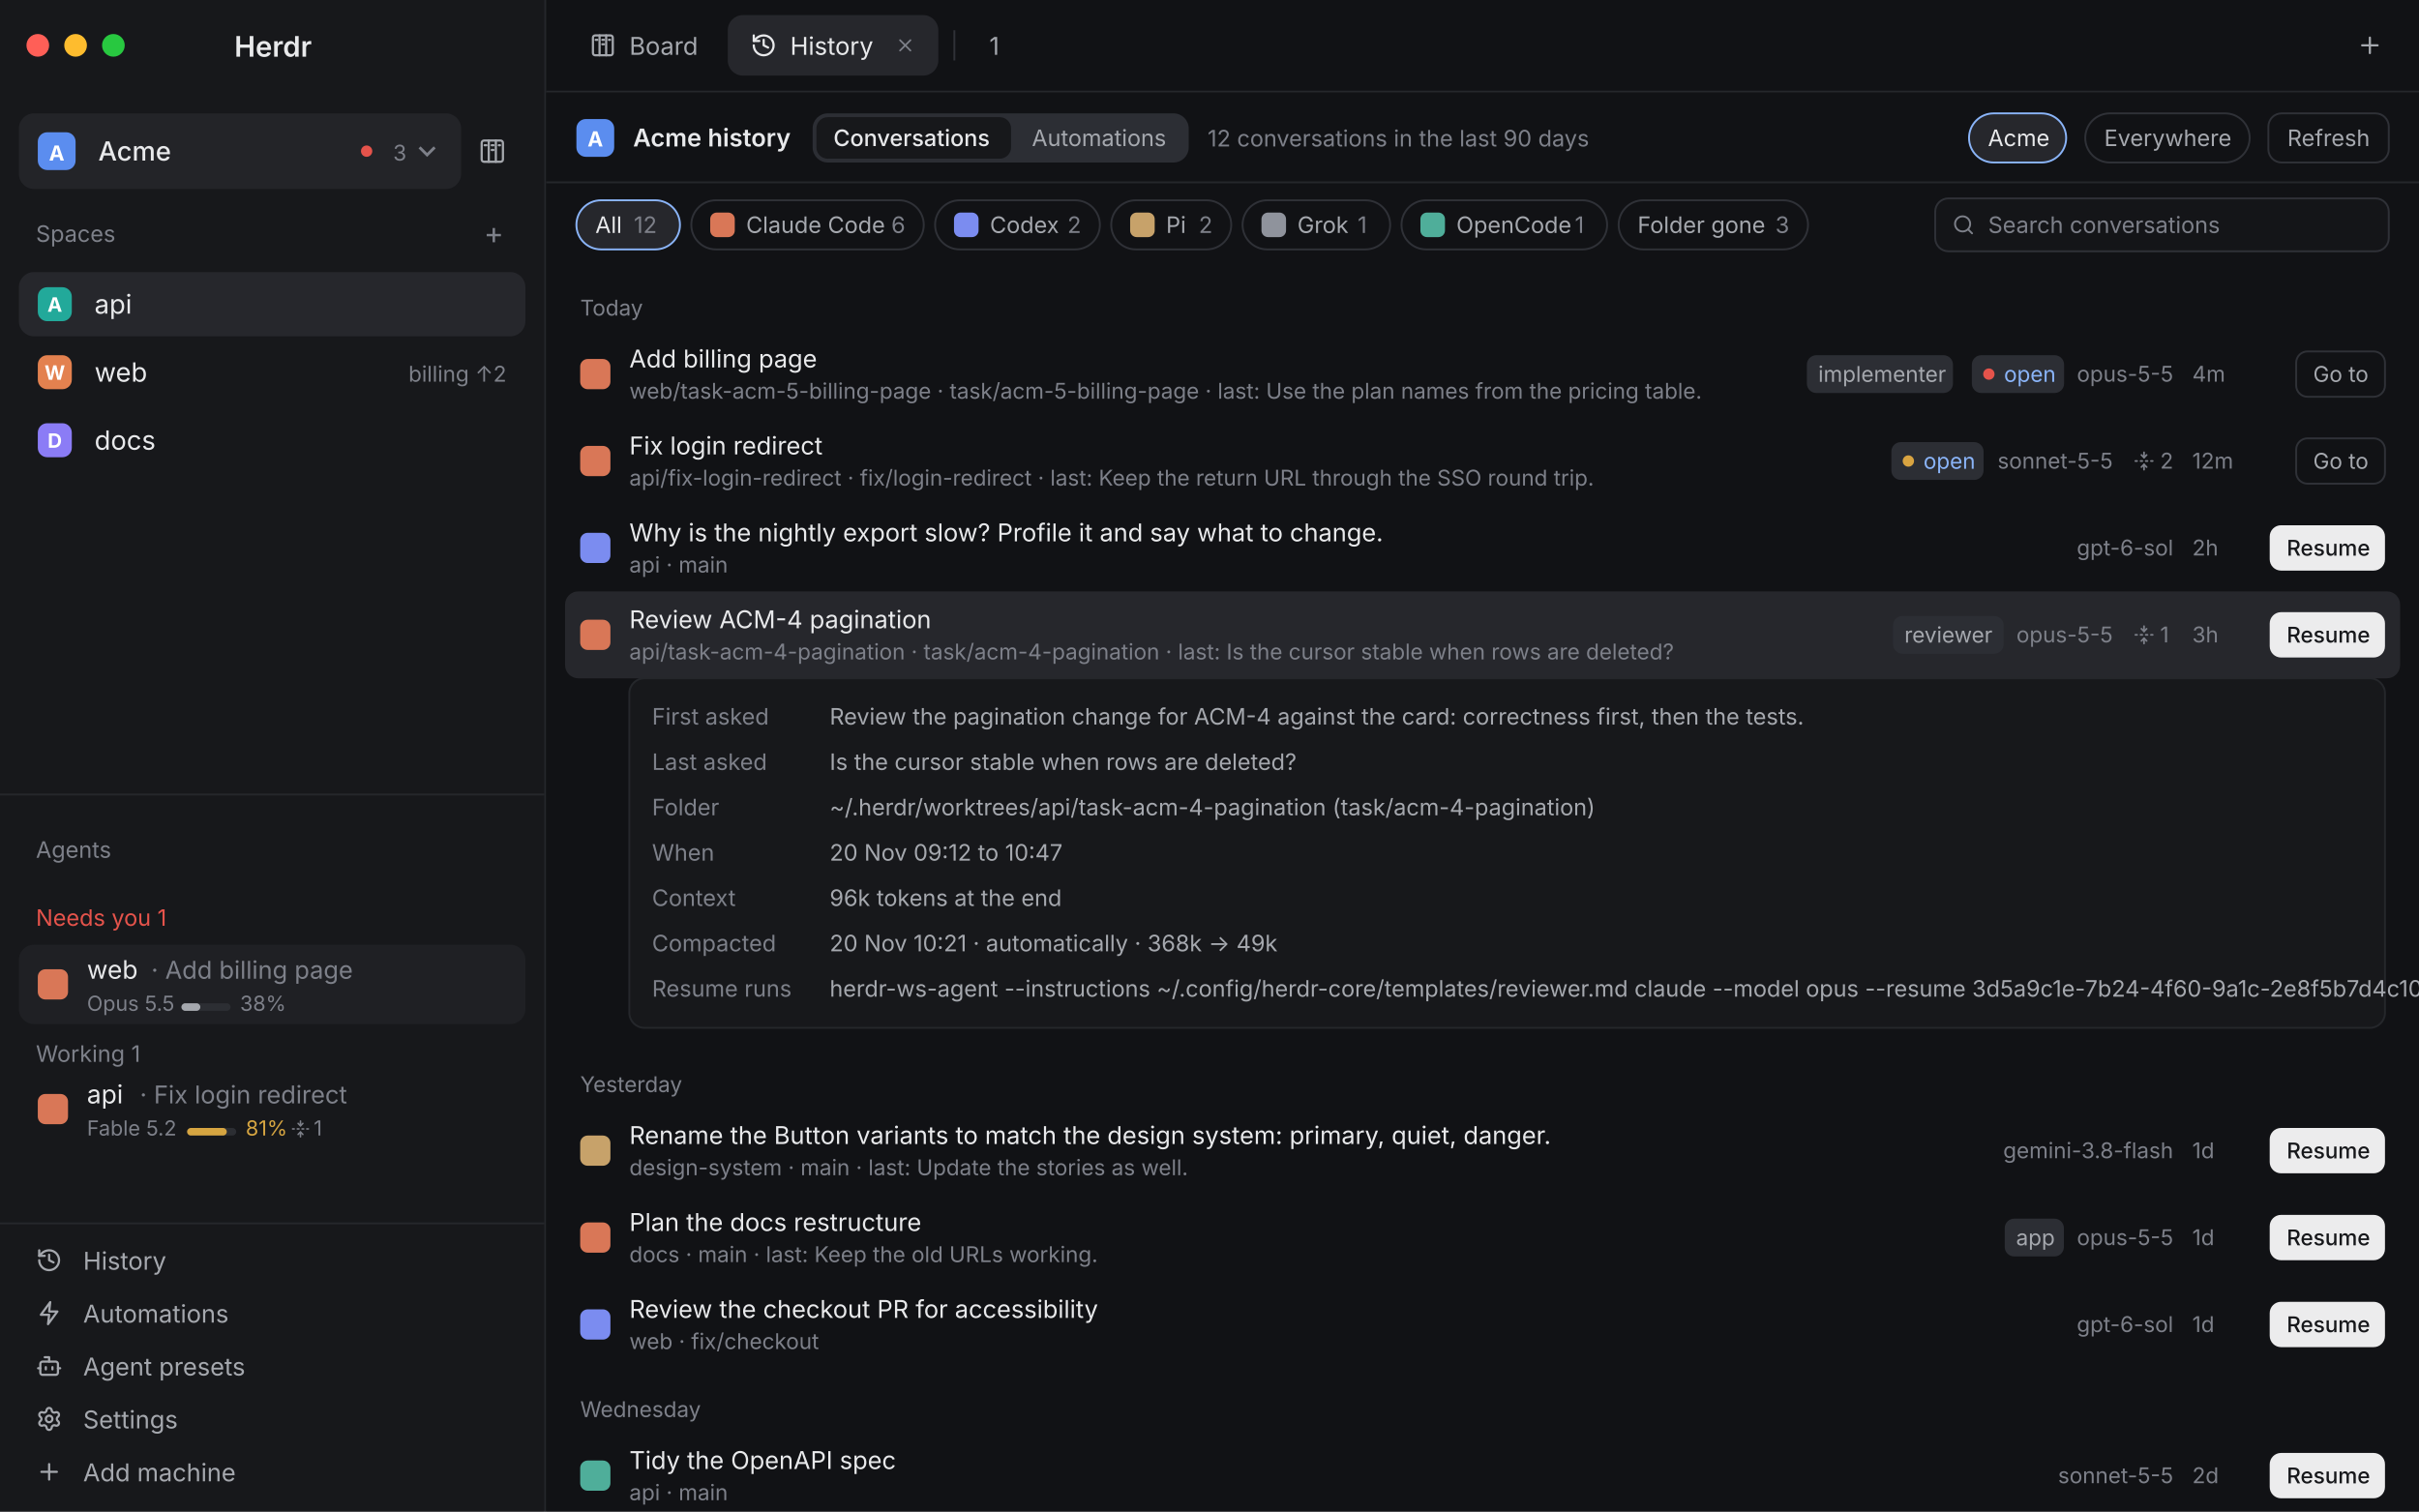
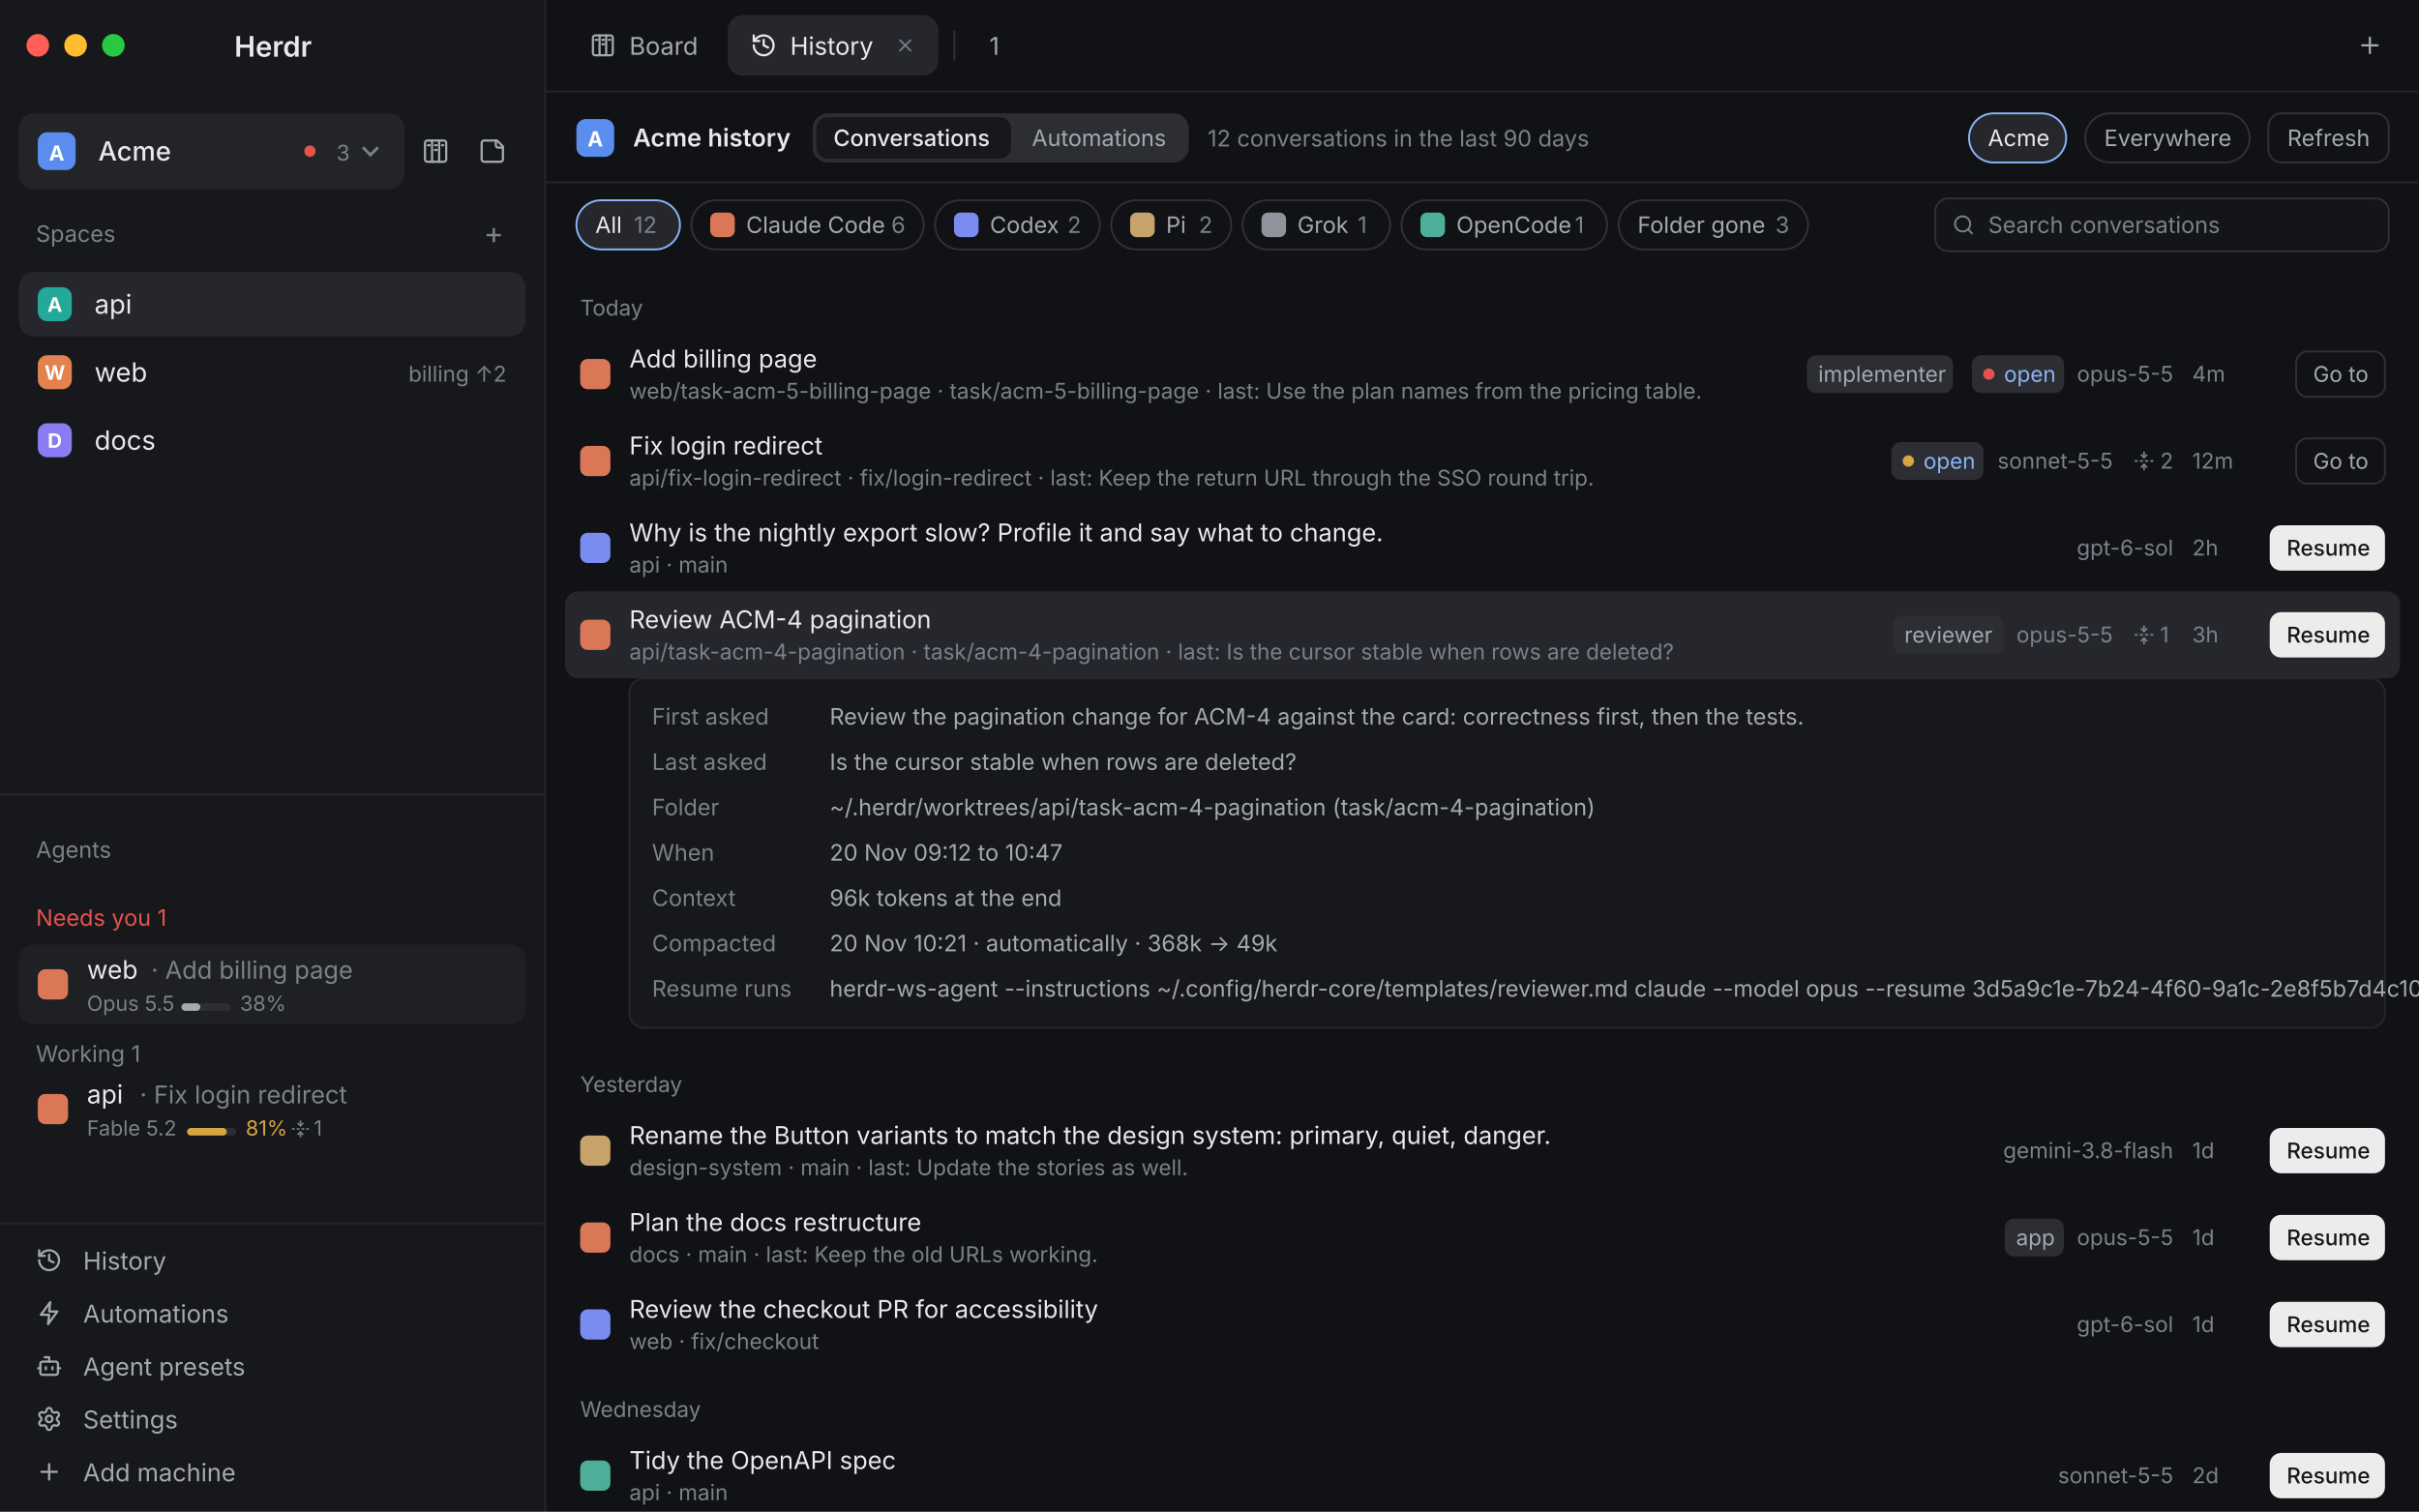
<svg xmlns="http://www.w3.org/2000/svg" width="1280" height="800" viewBox="0 0 1280 800" font-family="Geist, -apple-system, 'Helvetica Neue', sans-serif">
  <defs>
    <filter id="shadow" x="-20%" y="-20%" width="140%" height="140%">
      <feDropShadow dx="0" dy="8" stdDeviation="12" flood-color="#000" flood-opacity="0.45" />
    </filter>
    <clipPath id="pane">
      <rect x="289" y="49" width="991" height="751" />
    </clipPath>
  </defs>
  <rect x="0" y="0" width="1280" height="800" rx="0" fill="#111215" />
  <rect width="288" height="800" fill="#17181b" />
  <rect x="288" width="1" height="800" fill="#25272b" />
  <circle cx="20" cy="24" r="6" fill="#ff5f57" />
  <circle cx="40" cy="24" r="6" fill="#febc2e" />
  <circle cx="60" cy="24" r="6" fill="#28c840" />
  <text x="124" y="30" fill="#e8e9eb" font-size="15" font-weight="600">Herdr</text>
-   <rect x="10" y="60" width="234" height="40" rx="8" fill="#232428" />
+   <rect x="10" y="60" width="204" height="40" rx="8" fill="#232428" />
  <rect x="20" y="70" width="20" height="20" rx="5" fill="#5b8def" />
  <text x="30" y="85" fill="#fff" font-size="11" font-weight="700" text-anchor="middle">A</text>
  <text x="52" y="85" fill="#e8e9eb" font-size="14" font-weight="500">Acme</text>
-   <circle cx="194" cy="80" r="3" fill="#e5534b" />
-   <text x="208" y="85" fill="#7d8089" font-size="11.5">3</text>
-   <path d="M222 78 l4 4 l4 -4" stroke="#7d8089" stroke-width="1.5" fill="none" />
-   <g transform="translate(253 72.5) scale(0.625)" fill="none" stroke="#a5a8ae" stroke-width="1.87" stroke-linecap="round" stroke-linejoin="round">
+   <circle cx="164" cy="80" r="3" fill="#e5534b" />
+   <text x="178" y="85" fill="#7d8089" font-size="11.5">3</text>
+   <path d="M192 78 l4 4 l4 -4" stroke="#7d8089" stroke-width="1.5" fill="none" />
+   <g transform="translate(223 72.5) scale(0.625)" fill="none" stroke="#a5a8ae" stroke-width="1.87" stroke-linecap="round" stroke-linejoin="round">
    <rect x="3" y="3" width="18" height="18" rx="2" />
    <path d="M9 3v18" />
    <path d="M15 3v18" />
    <path d="M5.5 7h1.5" />
    <path d="M11.5 7h1.5" />
    <path d="M11.5 11h1.5" />
    <path d="M17.5 7h1" />
+   </g>
+   <g transform="translate(253 72.5) scale(0.625)" fill="none" stroke="#a5a8ae" stroke-width="1.87" stroke-linecap="round" stroke-linejoin="round">
+     <path d="M16 3H5a2 2 0 0 0-2 2v14a2 2 0 0 0 2 2h14a2 2 0 0 0 2-2V8Z" />
+     <path d="M15 3v4a2 2 0 0 0 2 2h4" />
  </g>
  <text x="19" y="128" fill="#7d8089" font-size="12">Spaces</text>
  <text x="256" y="129" fill="#7d8089" font-size="16">+</text>
  <rect x="10" y="144" width="268" height="34" rx="8" fill="#26272c" />
  <rect x="20" y="152" width="18" height="18" rx="5" fill="#22a99a" />
  <text x="29" y="165" fill="#fff" font-size="10.5" font-weight="700" text-anchor="middle">A</text>
  <text x="50" y="166" fill="#e8e9eb" font-size="14">api</text>
  <rect x="20" y="188" width="18" height="18" rx="5" fill="#e3814f" />
  <text x="29" y="201" fill="#fff" font-size="10.5" font-weight="700" text-anchor="middle">W</text>
  <text x="50" y="202" fill="#e8e9eb" font-size="14">web</text>
  <text x="268" y="202" fill="#7d8089" font-size="11.5" text-anchor="end">billing ↑2</text>
  <rect x="20" y="224" width="18" height="18" rx="5" fill="#8b7cf6" />
  <text x="29" y="237" fill="#fff" font-size="10.5" font-weight="700" text-anchor="middle">D</text>
  <text x="50" y="238" fill="#e8e9eb" font-size="14">docs</text>
  <rect y="420" width="288" height="1" fill="#25272b" />
  <text x="19" y="454" fill="#7d8089" font-size="12">Agents</text>
  <text x="19" y="490" fill="#e5534b" font-size="12">Needs you 1</text>
  <rect x="10" y="500" width="268" height="42" rx="8" fill="#1f2024" />
  <rect x="20" y="513" width="16" height="16" rx="4" fill="#d97757" />
  <text x="46" y="518" fill="#e8e9eb" font-size="13.5">web</text>
  <text x="80" y="518" fill="#7d8089" font-size="13">· Add billing page</text>
  <text x="46" y="535" fill="#7d8089" font-size="11">Opus 5.5</text>
  <rect x="96" y="531" width="26" height="4" rx="2" fill="#2c2e33" />
  <rect x="96" y="531" width="10" height="4" rx="2" fill="#a5a8ae" />
  <text x="127" y="535" fill="#7d8089" font-size="11">38%</text>
  <text x="19" y="562" fill="#7d8089" font-size="12">Working 1</text>
  <rect x="20" y="579" width="16" height="16" rx="4" fill="#d97757" />
  <text x="46" y="584" fill="#e8e9eb" font-size="13.5">api</text>
  <text x="74" y="584" fill="#7d8089" font-size="13">· Fix login redirect</text>
  <text x="46" y="601" fill="#7d8089" font-size="11">Fable 5.2</text>
  <rect x="99" y="597" width="26" height="4" rx="2" fill="#2c2e33" />
  <rect x="99" y="597" width="21" height="4" rx="2" fill="#d6a541" />
  <text x="130" y="601" fill="#d6a541" font-size="11">81%</text>
  <g transform="translate(154 592.5) scale(0.4167)" fill="none" stroke="#7d8089" stroke-width="2" stroke-linecap="round" stroke-linejoin="round">
    <path d="M12 22v-6" />
    <path d="M12 8V2" />
    <path d="M4 12H2" />
    <path d="M10 12H8" />
    <path d="M16 12h-2" />
    <path d="M22 12h-2" />
    <path d="m15 19-3-3-3 3" />
    <path d="m15 5-3 3-3-3" />
  </g>
  <text x="166" y="601" fill="#7d8089" font-size="11">1</text>
  <rect y="647" width="288" height="1" fill="#25272b" />
  <g transform="translate(19 660) scale(0.5833)" fill="none" stroke="#a5a8ae" stroke-width="2.00" stroke-linecap="round" stroke-linejoin="round">
    <path d="M3 12a9 9 0 1 0 9-9 9.75 9.75 0 0 0-6.74 2.74L3 8" />
    <path d="M3 3v5h5" />
    <path d="M12 7v5l4 2" />
  </g>
  <text x="44" y="672" fill="#a5a8ae" font-size="13">History</text>
  <g transform="translate(19 688) scale(0.5833)" fill="none" stroke="#a5a8ae" stroke-width="2.00" stroke-linecap="round" stroke-linejoin="round">
    <path d="M13 2 4.5 13.5H12L11 22l8.5-11.5H12z" />
  </g>
  <text x="44" y="700" fill="#a5a8ae" font-size="13">Automations</text>
  <g transform="translate(19 716) scale(0.5833)" fill="none" stroke="#a5a8ae" stroke-width="2.00" stroke-linecap="round" stroke-linejoin="round">
    <path d="M12 8V4H8" />
    <rect width="16" height="12" x="4" y="8" rx="2" />
    <path d="M2 14h2" />
    <path d="M20 14h2" />
    <path d="M15 13v2" />
    <path d="M9 13v2" />
  </g>
  <text x="44" y="728" fill="#a5a8ae" font-size="13">Agent presets</text>
  <g transform="translate(19 744) scale(0.5833)" fill="none" stroke="#a5a8ae" stroke-width="2.00" stroke-linecap="round" stroke-linejoin="round">
    <path d="M9.671 4.136a2.34 2.34 0 0 1 4.659 0 2.34 2.34 0 0 0 3.319 1.915 2.34 2.34 0 0 1 2.33 4.033 2.34 2.34 0 0 0 0 3.831 2.34 2.34 0 0 1-2.33 4.033 2.34 2.34 0 0 0-3.319 1.915 2.34 2.34 0 0 1-4.659 0 2.34 2.34 0 0 0-3.32-1.915 2.34 2.34 0 0 1-2.33-4.033 2.34 2.34 0 0 0 0-3.831A2.34 2.34 0 0 1 6.35 6.051a2.34 2.34 0 0 0 3.319-1.915" />
    <circle cx="12" cy="12" r="3" />
  </g>
  <text x="44" y="756" fill="#a5a8ae" font-size="13">Settings</text>
  <g transform="translate(19 772) scale(0.5833)" fill="none" stroke="#a5a8ae" stroke-width="2.00" stroke-linecap="round" stroke-linejoin="round">
    <path d="M5 12h14" />
    <path d="M12 5v14" />
  </g>
  <text x="44" y="784" fill="#a5a8ae" font-size="13">Add machine</text>
  <g transform="translate(312 17) scale(0.5833)" fill="none" stroke="#a5a8ae" stroke-width="2" stroke-linecap="round" stroke-linejoin="round">
    <rect x="3" y="3" width="18" height="18" rx="2" />
    <path d="M9 3v18" />
    <path d="M15 3v18" />
    <path d="M5.5 7h1.5" />
    <path d="M11.5 7h1.5" />
    <path d="M11.5 11h1.5" />
    <path d="M17.5 7h1" />
  </g>
  <text x="333.0" y="29.0" fill="#a5a8ae" font-size="13">Board</text>
  <rect x="385.1" y="8.0" width="111.4" height="32" rx="8" fill="#26272c" />
  <g transform="translate(397.1 17) scale(0.5833)" fill="none" stroke="#e8e9eb" stroke-width="2" stroke-linecap="round" stroke-linejoin="round">
    <path d="M3 12a9 9 0 1 0 9-9 9.75 9.75 0 0 0-6.74 2.74L3 8" />
    <path d="M3 3v5h5" />
    <path d="M12 7v5l4 2" />
  </g>
  <text x="418.1" y="29.0" fill="#e8e9eb" font-size="13">History</text>
  <g transform="translate(473.5 18.5) scale(0.4583)" fill="none" stroke="#7d8089" stroke-width="2" stroke-linecap="round" stroke-linejoin="round">
    <path d="M18 6 6 18" />
    <path d="m6 6 12 12" />
  </g>
  <rect x="504.5" y="16.0" width="1.0" height="16" rx="0" fill="#2f3137" />
  <text x="523.5" y="29.0" fill="#a5a8ae" font-size="13">1</text>
  <g transform="translate(1247 17) scale(0.5833)" fill="none" stroke="#a5a8ae" stroke-width="2" stroke-linecap="round" stroke-linejoin="round">
    <path d="M5 12h14" />
    <path d="M12 5v14" />
  </g>
  <rect x="289" y="48" width="991" height="1" fill="#25272b" />
  <rect x="289" y="49" width="991" height="751" fill="#111215" />
  <g clip-path="url(#pane)">
    <rect x="305.0" y="63.0" width="20.0" height="20" rx="5" fill="#5b8def" />
    <text x="315.0" y="77.5" fill="#fff" font-size="11" font-weight="700" text-anchor="middle">A</text>
    <text x="335.0" y="77.5" fill="#e8e9eb" font-size="13" font-weight="600">Acme history</text>
    <rect x="430.0" y="60.0" width="199.0" height="26" rx="8" fill="#2c2e34" />
    <rect x="432.0" y="62.0" width="103.0" height="22" rx="6" fill="#17181b" />
    <text x="441.0" y="77.3" fill="#e8e9eb" font-size="12" font-weight="500">Conversations</text>
    <text x="546.0" y="77.3" fill="#a5a8ae" font-size="12">Automations</text>
    <text x="639.0" y="77.5" fill="#7d8089" font-size="12">12 conversations in the last 90 days</text>
    <rect x="1200.3" y="60.0" width="63.7" height="26" rx="7" fill="none" stroke="#2f3137" />
    <text x="1210.3" y="77.3" fill="#a5a8ae" font-size="12">Refresh</text>
    <rect x="1103.4" y="60.0" width="87.0" height="26" rx="13" fill="none" stroke="#2f3137" />
    <text x="1113.4" y="77.3" fill="#a5a8ae" font-size="12">Everywhere</text>
    <rect x="1041.9" y="60.0" width="51.4" height="26" rx="13" fill="#26272c" stroke="#8ab4f8" />
    <text x="1051.9" y="77.3" fill="#e8e9eb" font-size="12">Acme</text>
    <rect x="289.0" y="96.0" width="991.0" height="1" rx="0" fill="#25272b" />
    <rect x="305.0" y="106.0" width="54.8" height="26" rx="13" fill="#26272c" stroke="#8ab4f8" />
    <text x="315.0" y="123.3" fill="#e8e9eb" font-size="12">All</text>
    <text x="335.4" y="123.3" fill="#7d8089" font-size="12">12</text>
    <rect x="365.8" y="106.0" width="123.0" height="26" rx="13" fill="none" stroke="#2f3137" />
    <rect x="375.8" y="112.5" width="13.0" height="13" rx="3.5" fill="#d97757" />
    <text x="394.8" y="123.3" fill="#a5a8ae" font-size="12">Claude Code</text>
    <text x="471.6" y="123.3" fill="#7d8089" font-size="12">6</text>
    <rect x="494.8" y="106.0" width="87.2" height="26" rx="13" fill="none" stroke="#2f3137" />
    <rect x="504.8" y="112.5" width="13.0" height="13" rx="3.5" fill="#7b8cf0" />
    <text x="523.8" y="123.3" fill="#a5a8ae" font-size="12">Codex</text>
    <text x="564.8" y="123.3" fill="#7d8089" font-size="12">2</text>
    <rect x="588.0" y="106.0" width="63.5" height="26" rx="13" fill="none" stroke="#2f3137" />
    <rect x="598.0" y="112.5" width="13.0" height="13" rx="3.5" fill="#c7a26a" />
    <text x="617.0" y="123.3" fill="#a5a8ae" font-size="12">Pi</text>
    <text x="634.3" y="123.3" fill="#7d8089" font-size="12">2</text>
    <rect x="657.5" y="106.0" width="78.1" height="26" rx="13" fill="none" stroke="#2f3137" />
    <rect x="667.5" y="112.5" width="13.0" height="13" rx="3.5" fill="#8f939c" />
    <text x="686.5" y="123.3" fill="#a5a8ae" font-size="12">Grok</text>
    <text x="718.4" y="123.3" fill="#7d8089" font-size="12">1</text>
    <rect x="741.6" y="106.0" width="108.8" height="26" rx="13" fill="none" stroke="#2f3137" />
    <rect x="751.6" y="112.5" width="13.0" height="13" rx="3.5" fill="#4fae9a" />
    <text x="770.6" y="123.3" fill="#a5a8ae" font-size="12">OpenCode</text>
    <text x="833.3" y="123.3" fill="#7d8089" font-size="12">1</text>
    <rect x="856.5" y="106.0" width="100.2" height="26" rx="13" fill="none" stroke="#2f3137" />
    <text x="866.5" y="123.3" fill="#a5a8ae" font-size="12">Folder gone</text>
    <text x="939.4" y="123.3" fill="#7d8089" font-size="12">3</text>
    <rect x="1024.0" y="105.0" width="240.0" height="28" rx="7" fill="#141518" stroke="#2f3137" />
    <g transform="translate(1033 113) scale(0.5)" fill="none" stroke="#7d8089" stroke-width="2" stroke-linecap="round" stroke-linejoin="round">
      <circle cx="11" cy="11" r="8" />
      <path d="m21 21-4.3-4.3" />
    </g>
    <text x="1052.0" y="123.3" fill="#7d8089" font-size="12">Search conversations</text>
    <text x="307.0" y="167.0" fill="#7d8089" font-size="11.5">Today</text>
    <rect x="307.0" y="190.0" width="16.0" height="16" rx="4" fill="#d97757" />
    <rect x="1215.0" y="186.0" width="47.0" height="24" rx="6" fill="none" stroke="#2f3137" />
    <text x="1224.0" y="202.1" fill="#a5a8ae" font-size="11.5">Go to</text>
    <text x="1160.0" y="202.0" fill="#7d8089" font-size="11.5">4m</text>
    <text x="1150.0" y="202.0" fill="#7d8089" font-size="11.5" text-anchor="end">opus-5-5</text>
    <rect x="1043.4" y="188.0" width="48.8" height="20" rx="5" fill="#2c2e34" />
    <circle cx="1052.4" cy="198" r="3" fill="#e5534b" />
    <text x="1060.4" y="202.1" fill="#8ab4f8" font-size="11.5">open</text>
    <rect x="956.1" y="188.0" width="77.3" height="20" rx="5" fill="#2c2e34" />
    <text x="962.1" y="202.1" fill="#a5a8ae" font-size="11.5">implementer</text>
    <text x="333.0" y="194.5" fill="#e8e9eb" font-size="13">Add billing page</text>
    <text x="333.0" y="211.0" fill="#7d8089" font-size="11.5">web/task-acm-5-billing-page  ·  task/acm-5-billing-page  ·  last: Use the plan names from the pricing table.</text>
    <rect x="307.0" y="236.0" width="16.0" height="16" rx="4" fill="#d97757" />
    <rect x="1215.0" y="232.0" width="47.0" height="24" rx="6" fill="none" stroke="#2f3137" />
    <text x="1224.0" y="248.1" fill="#a5a8ae" font-size="11.5">Go to</text>
    <text x="1160.0" y="248.0" fill="#7d8089" font-size="11.5">12m</text>
    <text x="1118.0" y="248.0" fill="#7d8089" font-size="11.5" text-anchor="end">sonnet-5-5</text>
    <g transform="translate(1129 238.5) scale(0.4583)" fill="none" stroke="#7d8089" stroke-width="2" stroke-linecap="round" stroke-linejoin="round">
      <path d="M12 22v-6" />
      <path d="M12 8V2" />
      <path d="M4 12H2" />
      <path d="M10 12H8" />
      <path d="M16 12h-2" />
      <path d="M22 12h-2" />
      <path d="m15 19-3-3-3 3" />
      <path d="m15 5-3 3-3-3" />
    </g>
    <text x="1143.0" y="248.0" fill="#7d8089" font-size="11.5">2</text>
    <rect x="1000.8" y="234.0" width="48.8" height="20" rx="5" fill="#2c2e34" />
    <circle cx="1009.8" cy="244" r="3" fill="#d9a441" />
    <text x="1017.8" y="248.1" fill="#8ab4f8" font-size="11.5">open</text>
    <text x="333.0" y="240.5" fill="#e8e9eb" font-size="13">Fix login redirect</text>
    <text x="333.0" y="257.0" fill="#7d8089" font-size="11.5">api/fix-login-redirect  ·  fix/login-redirect  ·  last: Keep the return URL through the SSO round trip.</text>
    <rect x="307.0" y="282.0" width="16.0" height="16" rx="4" fill="#7b8cf0" />
    <rect x="1201.0" y="278.0" width="61.0" height="24" rx="6" fill="#ececed" />
    <text x="1210.0" y="294.1" fill="#17181b" font-size="11.5" font-weight="500">Resume</text>
    <text x="1160.0" y="294.0" fill="#7d8089" font-size="11.5">2h</text>
    <text x="1150.0" y="294.0" fill="#7d8089" font-size="11.5" text-anchor="end">gpt-6-sol</text>
    <text x="333.0" y="286.5" fill="#e8e9eb" font-size="13">Why is the nightly export slow? Profile it and say what to change.</text>
    <text x="333.0" y="303.0" fill="#7d8089" font-size="11.5">api  ·  main</text>
    <rect x="299.0" y="313.0" width="971.0" height="46" rx="7" fill="#26272c" />
    <rect x="307.0" y="328.0" width="16.0" height="16" rx="4" fill="#d97757" />
    <rect x="1201.0" y="324.0" width="61.0" height="24" rx="6" fill="#ececed" />
    <text x="1210.0" y="340.1" fill="#17181b" font-size="11.5" font-weight="500">Resume</text>
    <text x="1160.0" y="340.0" fill="#7d8089" font-size="11.5">3h</text>
    <text x="1118.0" y="340.0" fill="#7d8089" font-size="11.5" text-anchor="end">opus-5-5</text>
    <g transform="translate(1129 330.5) scale(0.4583)" fill="none" stroke="#7d8089" stroke-width="2" stroke-linecap="round" stroke-linejoin="round">
      <path d="M12 22v-6" />
      <path d="M12 8V2" />
      <path d="M4 12H2" />
      <path d="M10 12H8" />
      <path d="M16 12h-2" />
      <path d="M22 12h-2" />
      <path d="m15 19-3-3-3 3" />
      <path d="m15 5-3 3-3-3" />
    </g>
    <text x="1143.0" y="340.0" fill="#7d8089" font-size="11.5">1</text>
    <rect x="1001.7" y="326.0" width="58.5" height="20" rx="5" fill="#2c2e34" />
    <text x="1007.7" y="340.1" fill="#a5a8ae" font-size="11.5">reviewer</text>
    <text x="333.0" y="332.5" fill="#e8e9eb" font-size="13">Review ACM-4 pagination</text>
    <text x="333.0" y="349.0" fill="#7d8089" font-size="11.5">api/task-acm-4-pagination  ·  task/acm-4-pagination  ·  last: Is the cursor stable when rows are deleted?</text>
    <rect x="333.0" y="359.0" width="929.0" height="185" rx="8" fill="#17181b" stroke="#25272b" />
    <text x="345.0" y="383.5" fill="#7d8089" font-size="12">First asked</text>
    <text x="439.0" y="383.5" fill="#a5a8ae" font-size="12">Review the pagination change for ACM-4 against the card: correctness first, then the tests.</text>
    <text x="345.0" y="407.5" fill="#7d8089" font-size="12">Last asked</text>
    <text x="439.0" y="407.5" fill="#a5a8ae" font-size="12">Is the cursor stable when rows are deleted?</text>
    <text x="345.0" y="431.5" fill="#7d8089" font-size="12">Folder</text>
    <text x="439.0" y="431.5" fill="#a5a8ae" font-size="12">~/.herdr/worktrees/api/task-acm-4-pagination  (task/acm-4-pagination)</text>
    <text x="345.0" y="455.5" fill="#7d8089" font-size="12">When</text>
    <text x="439.0" y="455.5" fill="#a5a8ae" font-size="12">20 Nov 09:12 to 10:47</text>
    <text x="345.0" y="479.5" fill="#7d8089" font-size="12">Context</text>
    <text x="439.0" y="479.5" fill="#a5a8ae" font-size="12">96k tokens at the end</text>
    <text x="345.0" y="503.5" fill="#7d8089" font-size="12">Compacted</text>
    <text x="439.0" y="503.5" fill="#a5a8ae" font-size="12">20 Nov 10:21  ·  automatically  ·  368k → 49k</text>
    <text x="345.0" y="527.5" fill="#7d8089" font-size="12">Resume runs</text>
    <text x="439.0" y="527.5" fill="#a5a8ae" font-size="12">herdr-ws-agent --instructions ~/.config/herdr-core/templates/reviewer.md claude --model opus --resume 3d5a9c1e-7b24-4f60-9a1c-2e8f5b7d4c10</text>
    <text x="307.0" y="578.0" fill="#7d8089" font-size="11.5">Yesterday</text>
    <rect x="307.0" y="601.0" width="16.0" height="16" rx="4" fill="#c7a26a" />
    <rect x="1201.0" y="597.0" width="61.0" height="24" rx="6" fill="#ececed" />
    <text x="1210.0" y="613.1" fill="#17181b" font-size="11.5" font-weight="500">Resume</text>
    <text x="1160.0" y="613.0" fill="#7d8089" font-size="11.5">1d</text>
    <text x="1150.0" y="613.0" fill="#7d8089" font-size="11.5" text-anchor="end">gemini-3.8-flash</text>
    <text x="333.0" y="605.5" fill="#e8e9eb" font-size="13">Rename the Button variants to match the design system: primary, quiet, danger.</text>
    <text x="333.0" y="622.0" fill="#7d8089" font-size="11.5">design-system  ·  main  ·  last: Update the stories as well.</text>
    <rect x="307.0" y="647.0" width="16.0" height="16" rx="4" fill="#d97757" />
    <rect x="1201.0" y="643.0" width="61.0" height="24" rx="6" fill="#ececed" />
    <text x="1210.0" y="659.1" fill="#17181b" font-size="11.5" font-weight="500">Resume</text>
    <text x="1160.0" y="659.0" fill="#7d8089" font-size="11.5">1d</text>
    <text x="1150.0" y="659.0" fill="#7d8089" font-size="11.5" text-anchor="end">opus-5-5</text>
    <rect x="1060.8" y="645.0" width="31.3" height="20" rx="5" fill="#2c2e34" />
    <text x="1066.8" y="659.1" fill="#a5a8ae" font-size="11.5">app</text>
    <text x="333.0" y="651.5" fill="#e8e9eb" font-size="13">Plan the docs restructure</text>
    <text x="333.0" y="668.0" fill="#7d8089" font-size="11.5">docs  ·  main  ·  last: Keep the old URLs working.</text>
    <rect x="307.0" y="693.0" width="16.0" height="16" rx="4" fill="#7b8cf0" />
    <rect x="1201.0" y="689.0" width="61.0" height="24" rx="6" fill="#ececed" />
    <text x="1210.0" y="705.1" fill="#17181b" font-size="11.5" font-weight="500">Resume</text>
    <text x="1160.0" y="705.0" fill="#7d8089" font-size="11.5">1d</text>
    <text x="1150.0" y="705.0" fill="#7d8089" font-size="11.5" text-anchor="end">gpt-6-sol</text>
    <text x="333.0" y="697.5" fill="#e8e9eb" font-size="13">Review the checkout PR for accessibility</text>
    <text x="333.0" y="714.0" fill="#7d8089" font-size="11.5">web  ·  fix/checkout</text>
    <text x="307.0" y="750.0" fill="#7d8089" font-size="11.5">Wednesday</text>
    <rect x="307.0" y="773.0" width="16.0" height="16" rx="4" fill="#4fae9a" />
    <rect x="1201.0" y="769.0" width="61.0" height="24" rx="6" fill="#ececed" />
    <text x="1210.0" y="785.1" fill="#17181b" font-size="11.5" font-weight="500">Resume</text>
    <text x="1160.0" y="785.0" fill="#7d8089" font-size="11.5">2d</text>
    <text x="1150.0" y="785.0" fill="#7d8089" font-size="11.5" text-anchor="end">sonnet-5-5</text>
    <text x="333.0" y="777.5" fill="#e8e9eb" font-size="13">Tidy the OpenAPI spec</text>
    <text x="333.0" y="794.0" fill="#7d8089" font-size="11.5">api  ·  main</text>
    <rect x="307.0" y="819.0" width="16.0" height="16" rx="4" fill="#8f939c" />
    <rect x="1201.0" y="815.0" width="61.0" height="24" rx="6" fill="#ececed" />
    <text x="1210.0" y="831.1" fill="#17181b" font-size="11.5" font-weight="500">Resume</text>
    <text x="1160.0" y="831.0" fill="#7d8089" font-size="11.5">2d</text>
    <text x="1150.0" y="831.0" fill="#7d8089" font-size="11.5" text-anchor="end">grok-4.7</text>
    <text x="333.0" y="823.5" fill="#e8e9eb" font-size="13">Suggest names for the new pricing tiers</text>
    <text x="333.0" y="840.0" fill="#7d8089" font-size="11.5">web</text>
    <rect x="307.0" y="865.0" width="16.0" height="16" rx="4" fill="#d97757" />
    <rect x="1201.0" y="861.0" width="61.0" height="24" rx="6" fill="#ececed" />
    <text x="1210.0" y="877.1" fill="#17181b" font-size="11.5" font-weight="500">Resume</text>
    <text x="1160.0" y="877.0" fill="#7d8089" font-size="11.5">2d</text>
    <text x="1150.0" y="877.0" fill="#7d8089" font-size="11.5" text-anchor="end">opus-5-5</text>
    <rect x="1014.8" y="863.0" width="77.3" height="20" rx="5" fill="#2c2e34" />
    <text x="1020.8" y="877.1" fill="#a5a8ae" font-size="11.5">implementer</text>
    <text x="333.0" y="869.5" fill="#e8e9eb" font-size="13">Webhook retries with backoff</text>
    <text x="333.0" y="886.0" fill="#7d8089" font-size="11.5">api/task-acm-3-webhook-retries  ·  task/acm-3-webhook-retries  ·  last: Cap it at five tries.</text>
  </g>
</svg>
